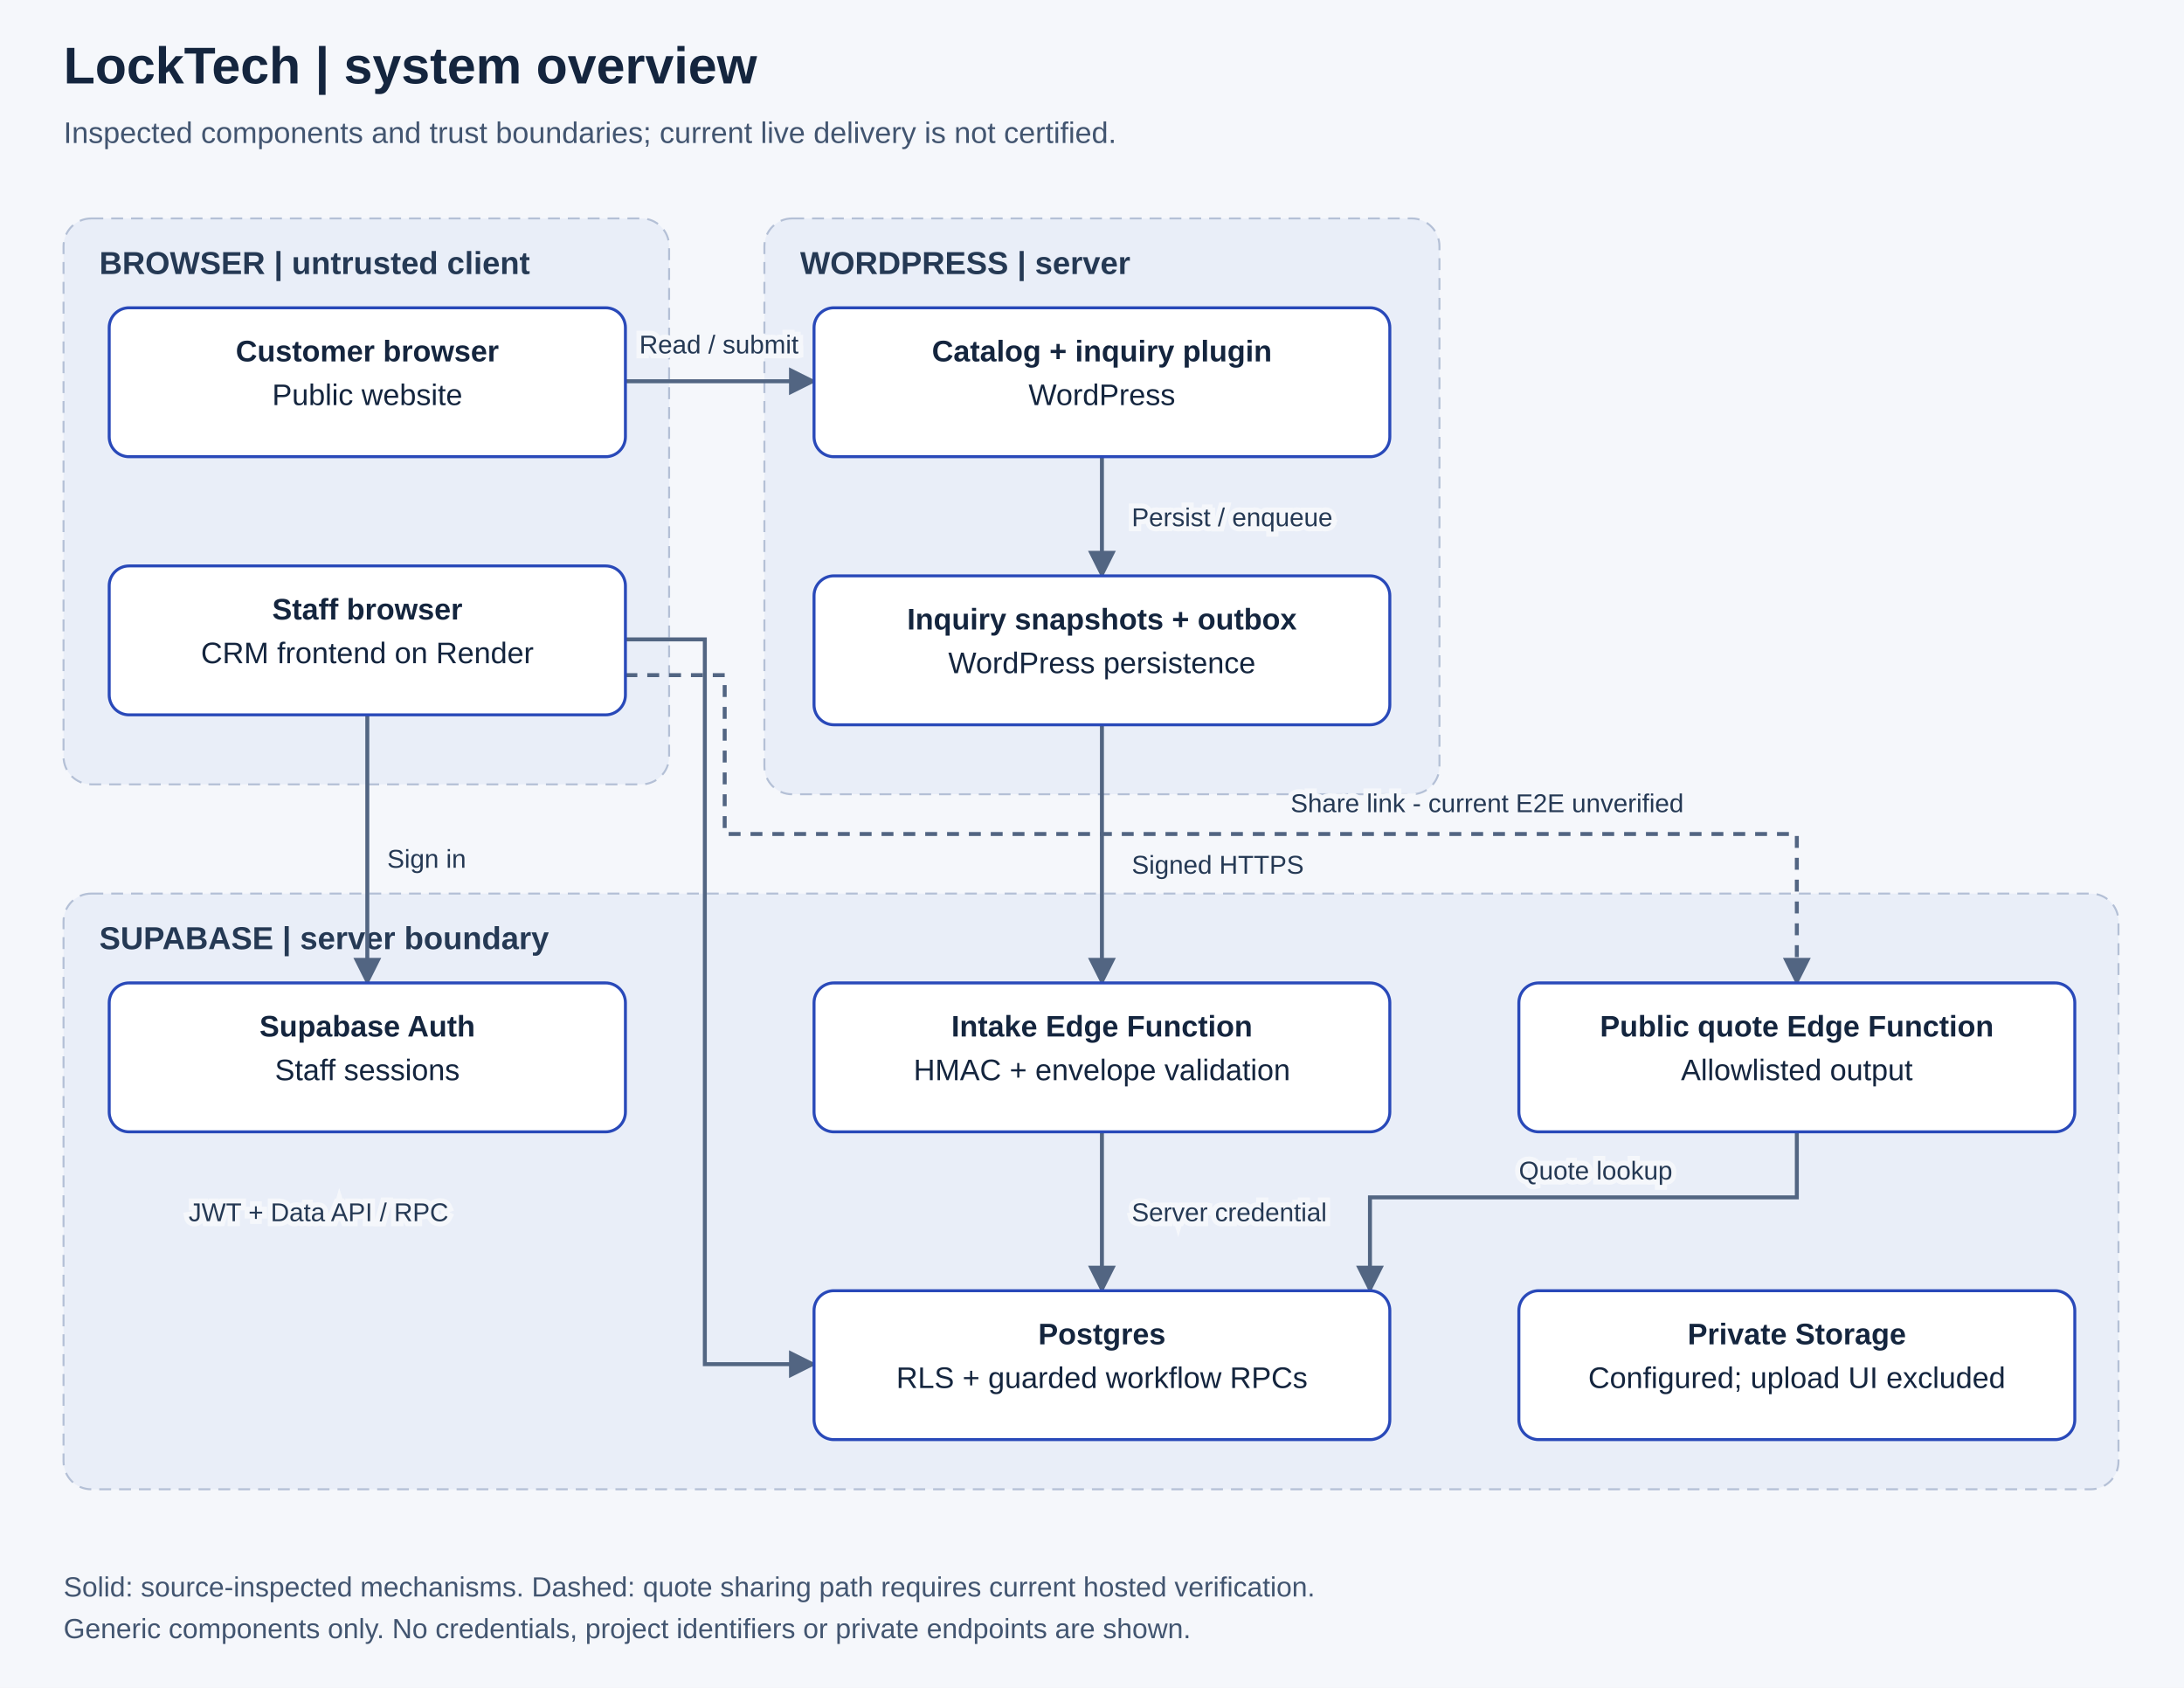
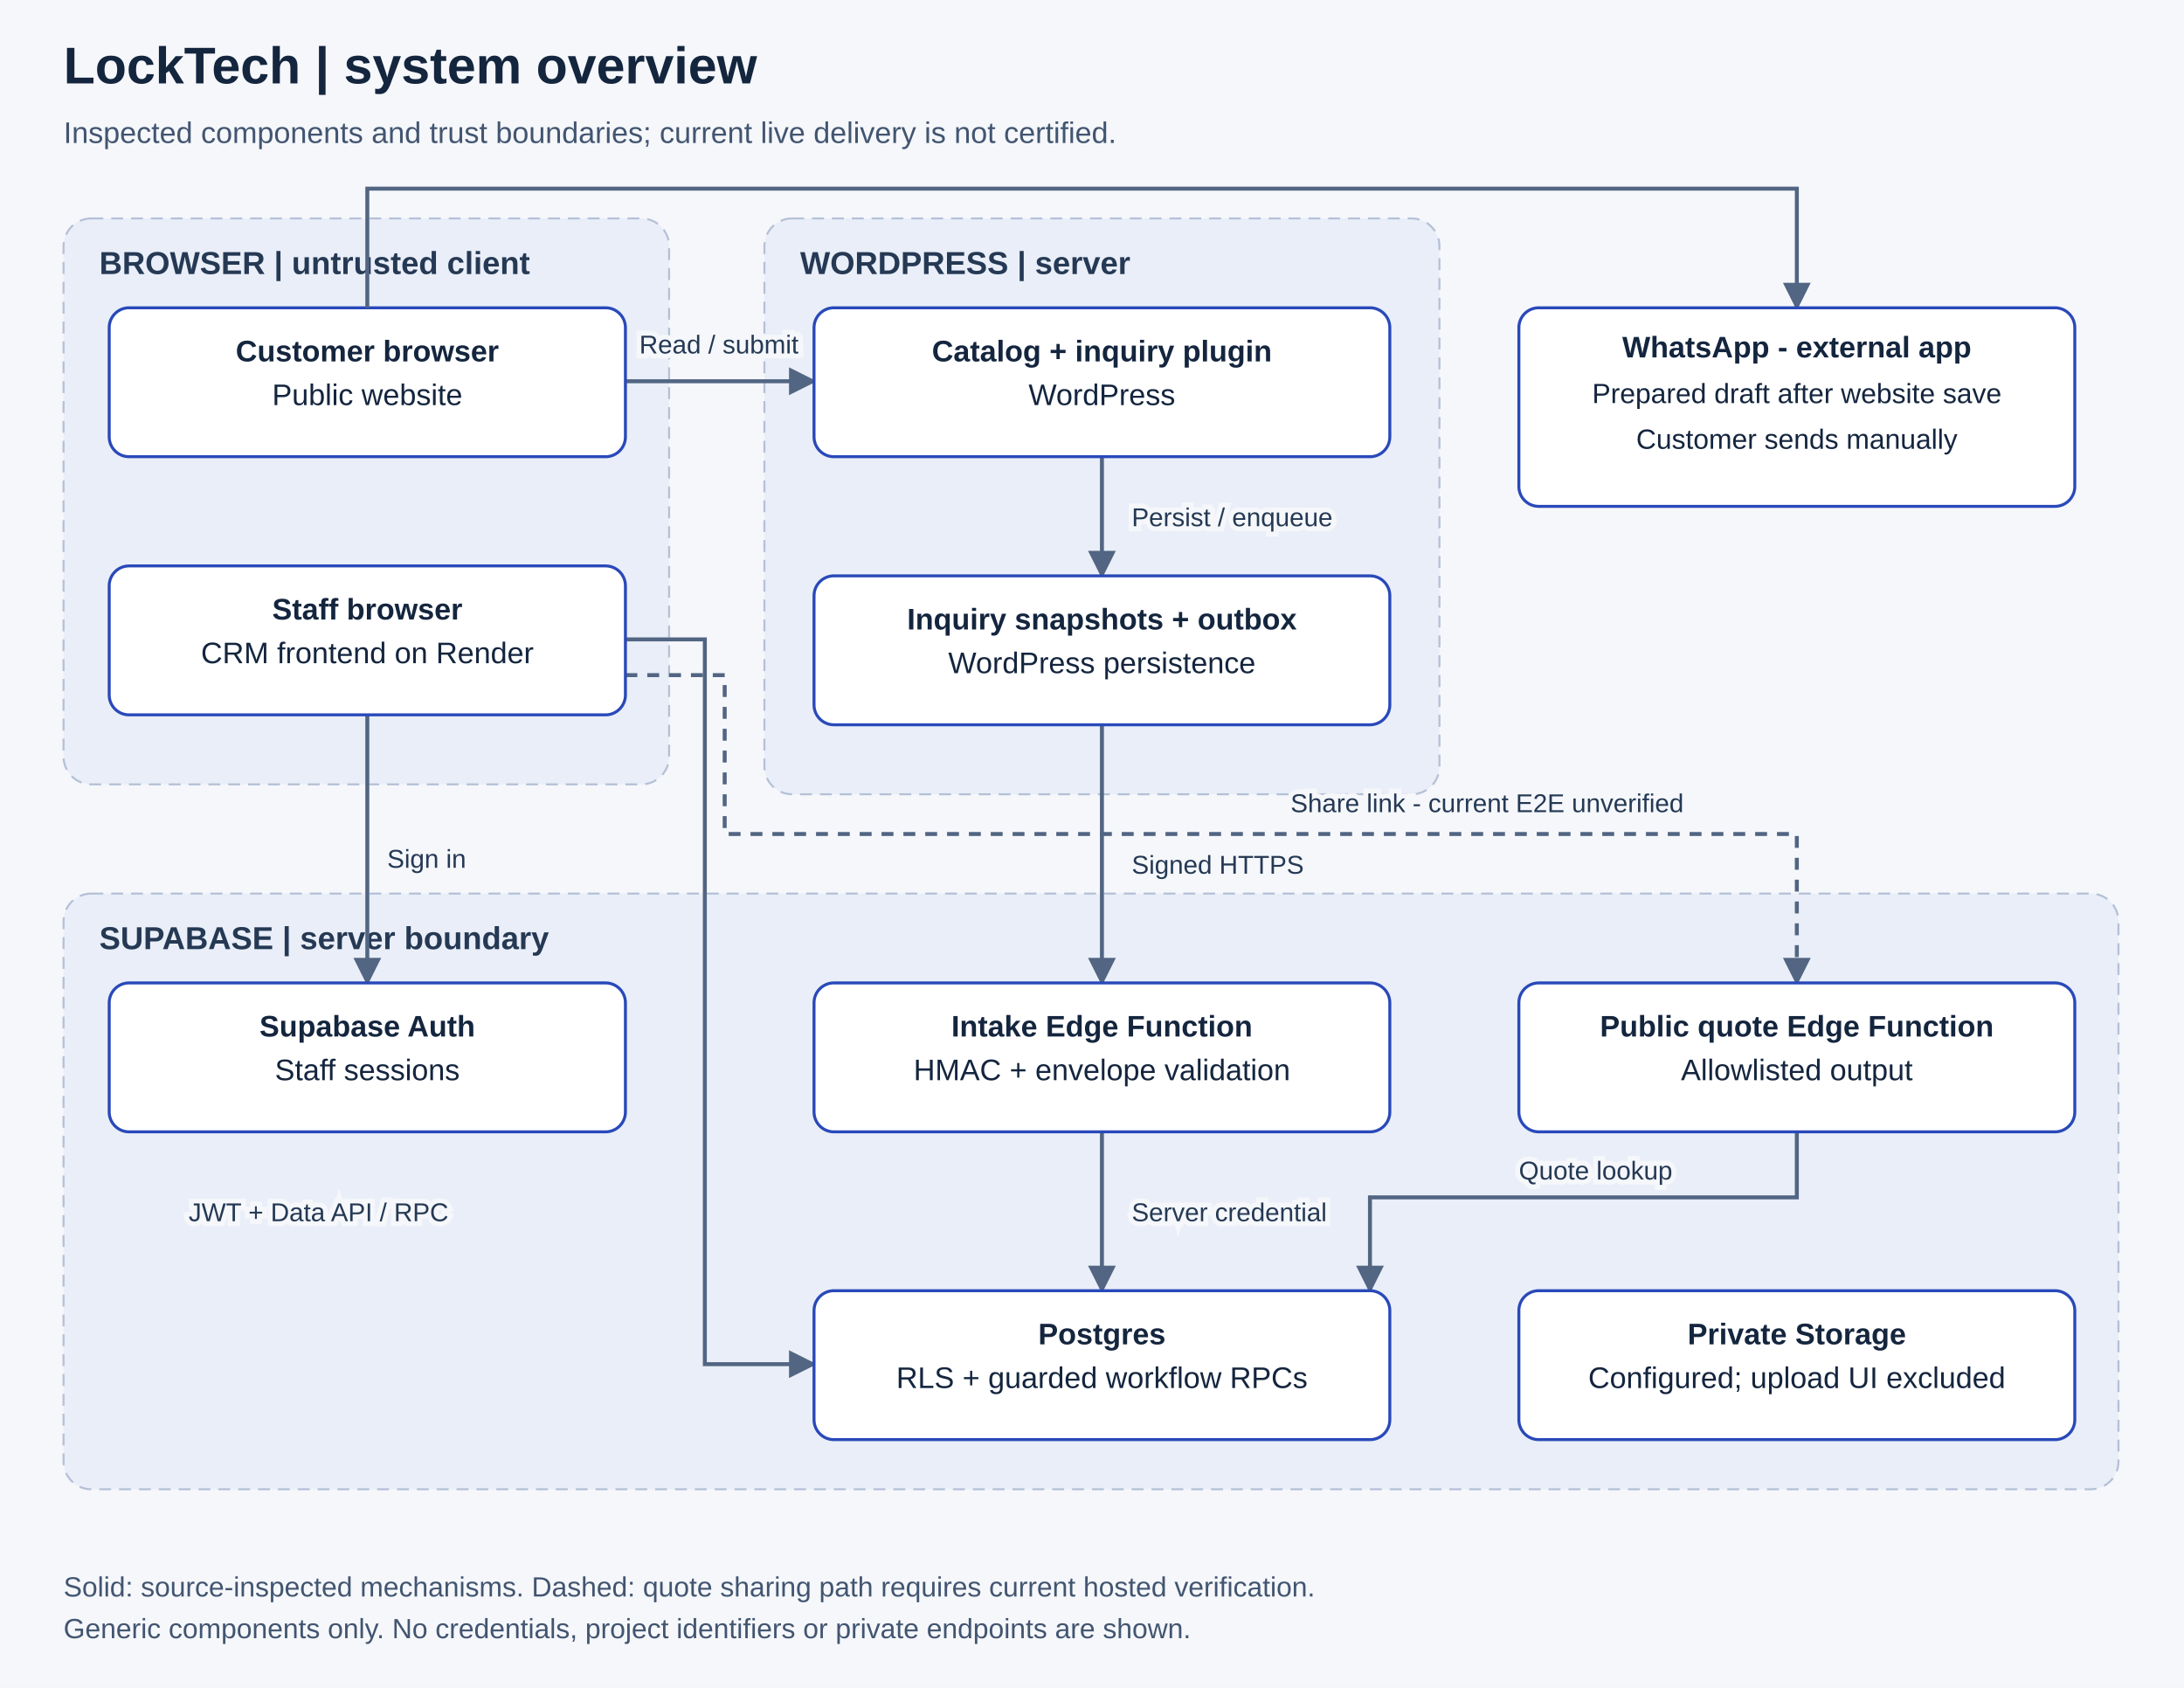
<svg xmlns="http://www.w3.org/2000/svg" width="1100" height="850" viewBox="0 0 1100 850" role="img" aria-labelledby="title desc">
  <defs>
    <marker id="arrow" viewBox="0 0 10 10" refX="9" refY="5" markerWidth="7" markerHeight="7" orient="auto-start-reverse">
      <path d="M0 0L10 5L0 10z" fill="#526582" />
    </marker>
  </defs>
  <rect width="1100" height="850" fill="#f5f7fb" />
  <text x="32" y="42" font-family="Arial,sans-serif" font-size="26" font-weight="700" fill="#14253e">LockTech | system overview</text>
  <text x="32" y="72" font-family="Arial,sans-serif" font-size="15" fill="#425570">Inspected components and trust boundaries; current live delivery is not certified.</text>
  <rect x="32" y="110" width="305" height="285" rx="14" fill="#e9eef8" stroke="#b4c0d6" stroke-dasharray="6 4" />
  <text x="50" y="138" font-family="Arial,sans-serif" font-size="16" font-weight="700" fill="#253954">BROWSER | untrusted client</text>
  <rect x="385" y="110" width="340" height="290" rx="14" fill="#e9eef8" stroke="#b4c0d6" stroke-dasharray="6 4" />
  <text x="403" y="138" font-family="Arial,sans-serif" font-size="16" font-weight="700" fill="#253954">WORDPRESS | server</text>
  <rect x="32" y="450" width="1035" height="300" rx="14" fill="#e9eef8" stroke="#b4c0d6" stroke-dasharray="6 4" />
  <text x="50" y="478" font-family="Arial,sans-serif" font-size="16" font-weight="700" fill="#253954">SUPABASE | server boundary</text>
  <polyline points="315,192 410,192" fill="none" stroke="#526582" stroke-width="2" marker-end="url(#arrow)" />
  <text x="322" y="178" font-family="Arial,sans-serif" font-size="13" fill="#253954" stroke="#f5f7fb" stroke-width="5" paint-order="stroke">Read / submit</text>
  <polyline points="555,230 555,290" fill="none" stroke="#526582" stroke-width="2" marker-end="url(#arrow)" />
  <text x="570" y="265" font-family="Arial,sans-serif" font-size="13" fill="#253954" stroke="#f5f7fb" stroke-width="5" paint-order="stroke">Persist / enqueue</text>
  <polyline points="555,365 555,495" fill="none" stroke="#526582" stroke-width="2" marker-end="url(#arrow)" />
  <text x="570" y="440" font-family="Arial,sans-serif" font-size="13" fill="#253954" stroke="#f5f7fb" stroke-width="5" paint-order="stroke">Signed HTTPS</text>
  <polyline points="185,360 185,495" fill="none" stroke="#526582" stroke-width="2" marker-end="url(#arrow)" />
  <text x="195" y="437" font-family="Arial,sans-serif" font-size="13" fill="#253954" stroke="#f5f7fb" stroke-width="5" paint-order="stroke">Sign in</text>
  <polyline points="315,322 355,322 355,687 410,687" fill="none" stroke="#526582" stroke-width="2" marker-end="url(#arrow)" />
  <text x="95" y="615" font-family="Arial,sans-serif" font-size="13" fill="#253954" stroke="#f5f7fb" stroke-width="5" paint-order="stroke">JWT + Data API / RPC</text>
  <polyline points="555,570 555,650" fill="none" stroke="#526582" stroke-width="2" marker-end="url(#arrow)" />
  <text x="570" y="615" font-family="Arial,sans-serif" font-size="13" fill="#253954" stroke="#f5f7fb" stroke-width="5" paint-order="stroke">Server credential</text>
  <polyline points="905,570 905,603 690,603 690,650" fill="none" stroke="#526582" stroke-width="2" marker-end="url(#arrow)" />
  <text x="765" y="594" font-family="Arial,sans-serif" font-size="13" fill="#253954" stroke="#f5f7fb" stroke-width="5" paint-order="stroke">Quote lookup</text>
  <polyline points="315,340 365,340 365,420 905,420 905,495" fill="none" stroke="#526582" stroke-width="2" marker-end="url(#arrow)" stroke-dasharray="6 5" />
  <text x="650" y="409" font-family="Arial,sans-serif" font-size="13" fill="#253954" stroke="#f5f7fb" stroke-width="5" paint-order="stroke">Share link - current E2E unverified</text>
  <rect x="55" y="155" width="260" height="75" rx="10" fill="white" stroke="#2949b9" stroke-width="1.5" />
  <text x="185.0" y="182" text-anchor="middle" font-family="Arial,sans-serif" font-size="15" fill="#14253e" font-weight="700">Customer browser</text>
  <text x="185.0" y="204" text-anchor="middle" font-family="Arial,sans-serif" font-size="15" fill="#14253e">Public website</text>
  <rect x="55" y="285" width="260" height="75" rx="10" fill="white" stroke="#2949b9" stroke-width="1.5" />
  <text x="185.0" y="312" text-anchor="middle" font-family="Arial,sans-serif" font-size="15" fill="#14253e" font-weight="700">Staff browser</text>
  <text x="185.0" y="334" text-anchor="middle" font-family="Arial,sans-serif" font-size="15" fill="#14253e">CRM frontend on Render</text>
  <rect x="410" y="155" width="290" height="75" rx="10" fill="white" stroke="#2949b9" stroke-width="1.5" />
  <text x="555.0" y="182" text-anchor="middle" font-family="Arial,sans-serif" font-size="15" fill="#14253e" font-weight="700">Catalog + inquiry plugin</text>
  <text x="555.0" y="204" text-anchor="middle" font-family="Arial,sans-serif" font-size="15" fill="#14253e">WordPress</text>
  <rect x="410" y="290" width="290" height="75" rx="10" fill="white" stroke="#2949b9" stroke-width="1.5" />
  <text x="555.0" y="317" text-anchor="middle" font-family="Arial,sans-serif" font-size="15" fill="#14253e" font-weight="700">Inquiry snapshots + outbox</text>
  <text x="555.0" y="339" text-anchor="middle" font-family="Arial,sans-serif" font-size="15" fill="#14253e">WordPress persistence</text>
  <rect x="55" y="495" width="260" height="75" rx="10" fill="white" stroke="#2949b9" stroke-width="1.5" />
  <text x="185.0" y="522" text-anchor="middle" font-family="Arial,sans-serif" font-size="15" fill="#14253e" font-weight="700">Supabase Auth</text>
  <text x="185.0" y="544" text-anchor="middle" font-family="Arial,sans-serif" font-size="15" fill="#14253e">Staff sessions</text>
  <rect x="410" y="495" width="290" height="75" rx="10" fill="white" stroke="#2949b9" stroke-width="1.5" />
  <text x="555.0" y="522" text-anchor="middle" font-family="Arial,sans-serif" font-size="15" fill="#14253e" font-weight="700">Intake Edge Function</text>
  <text x="555.0" y="544" text-anchor="middle" font-family="Arial,sans-serif" font-size="15" fill="#14253e">HMAC + envelope validation</text>
  <rect x="410" y="650" width="290" height="75" rx="10" fill="white" stroke="#2949b9" stroke-width="1.5" />
  <text x="555.0" y="677" text-anchor="middle" font-family="Arial,sans-serif" font-size="15" fill="#14253e" font-weight="700">Postgres</text>
  <text x="555.0" y="699" text-anchor="middle" font-family="Arial,sans-serif" font-size="15" fill="#14253e">RLS + guarded workflow RPCs</text>
  <rect x="765" y="495" width="280" height="75" rx="10" fill="white" stroke="#2949b9" stroke-width="1.5" />
  <text x="905.0" y="522" text-anchor="middle" font-family="Arial,sans-serif" font-size="15" fill="#14253e" font-weight="700">Public quote Edge Function</text>
  <text x="905.0" y="544" text-anchor="middle" font-family="Arial,sans-serif" font-size="15" fill="#14253e">Allowlisted output</text>
  <rect x="765" y="650" width="280" height="75" rx="10" fill="white" stroke="#2949b9" stroke-width="1.5" />
  <text x="905.0" y="677" text-anchor="middle" font-family="Arial,sans-serif" font-size="15" fill="#14253e" font-weight="700">Private Storage</text>
  <text x="905.0" y="699" text-anchor="middle" font-family="Arial,sans-serif" font-size="15" fill="#14253e">Configured; upload UI excluded</text>
  <text x="32" y="804" font-family="Arial,sans-serif" font-size="14" fill="#425570">Solid: source-inspected mechanisms. Dashed: quote sharing path requires current hosted verification.</text>
  <text x="32" y="825" font-family="Arial,sans-serif" font-size="14" fill="#425570">Generic components only. No credentials, project identifiers or private endpoints are shown.</text>
+   <polyline points="185,155 185,95 905,95 905,155" fill="none" stroke="#526582" stroke-width="2" marker-end="url(#arrow)" />
+   <rect x="765" y="155" width="280" height="100" rx="10" fill="white" stroke="#2949b9" stroke-width="1.5" />
+   <text x="905" y="180" text-anchor="middle" font-family="Arial,sans-serif" font-size="15" font-weight="700" fill="#14253e">WhatsApp - external app</text>
+   <text x="905" y="203" text-anchor="middle" font-family="Arial,sans-serif" font-size="14" fill="#14253e">Prepared draft after website save</text>
+   <text x="905" y="226" text-anchor="middle" font-family="Arial,sans-serif" font-size="14" fill="#14253e">Customer sends manually</text>
</svg>
